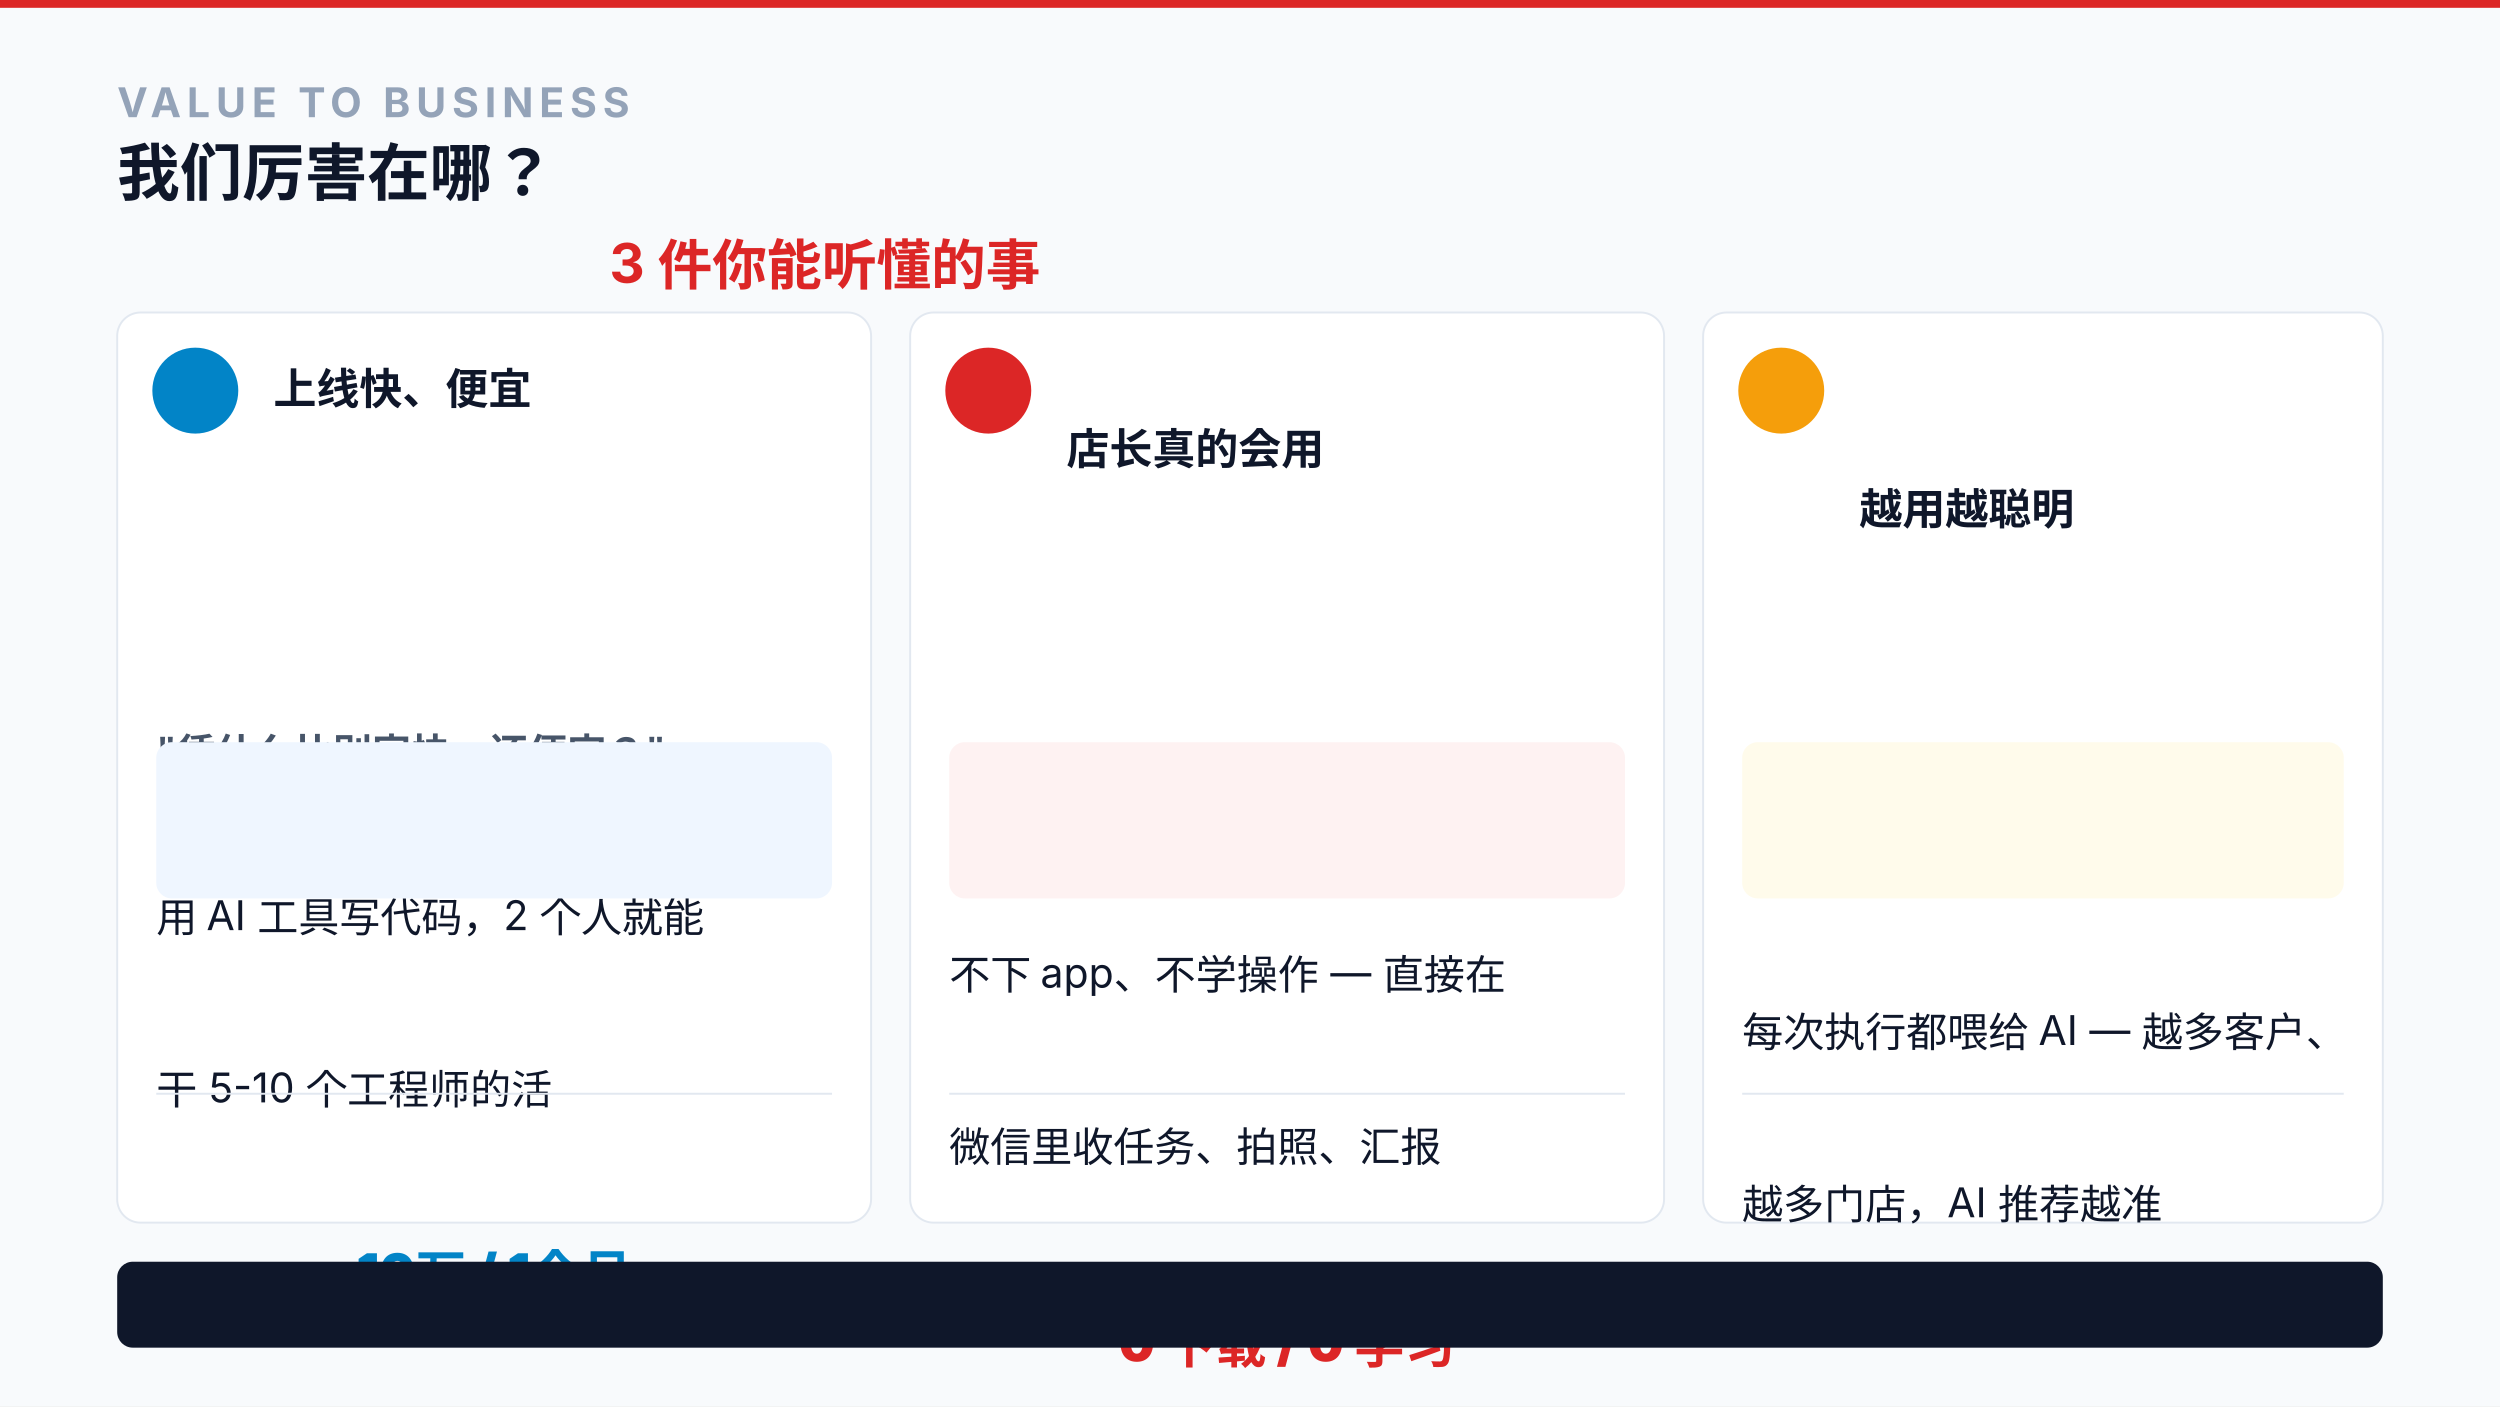
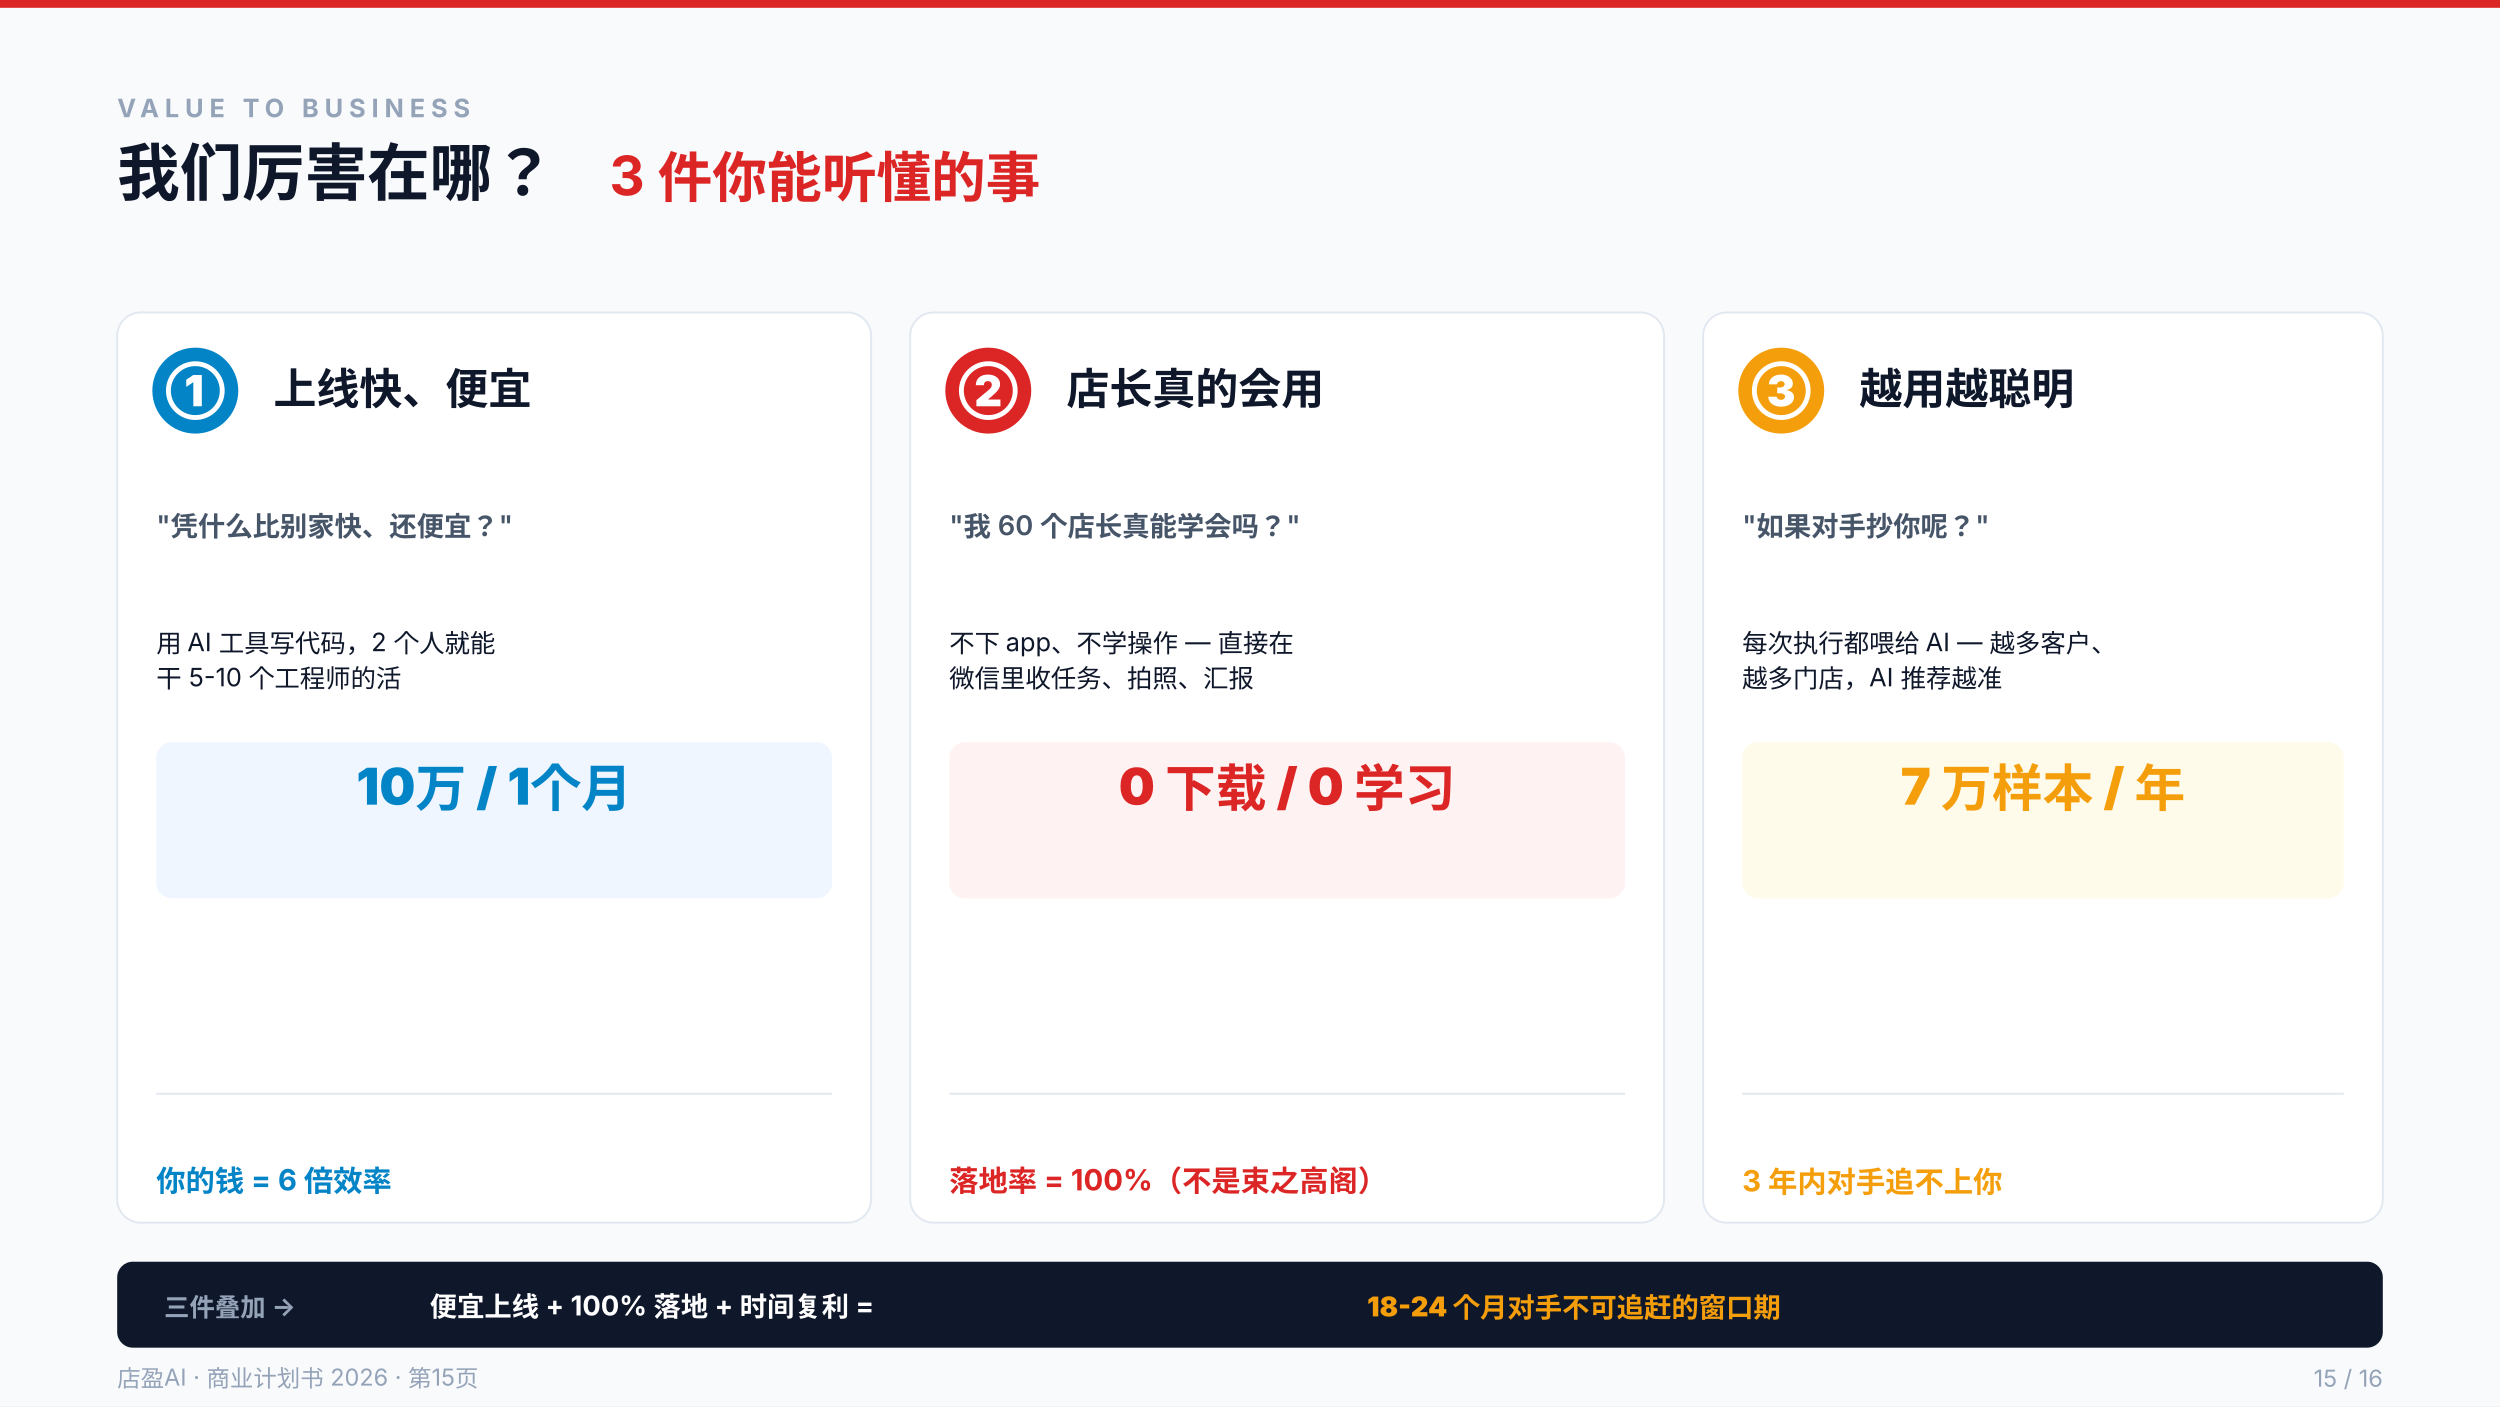
<svg xmlns="http://www.w3.org/2000/svg" width="1280" height="720" viewBox="0 0 1280 720">
  <rect width="1280" height="720" fill="#f8fafc" />
  <rect width="1280" height="4" fill="#dc2626" />
-   <text x="60" y="60" font-family="system-ui,-apple-system,PingFang SC,Microsoft YaHei,sans-serif" font-size="21" fill="#94a3b8" font-weight="700" letter-spacing="3">VALUE TO BUSINESS</text>
+   <text x="60" y="60" font-family="system-ui,-apple-system,PingFang SC,Microsoft YaHei,sans-serif" font-size="13" fill="#94a3b8" font-weight="700" letter-spacing="3">VALUE TO BUSINESS</text>
  <text x="60" y="100" font-family="system-ui,-apple-system,PingFang SC,Microsoft YaHei,sans-serif" font-size="32" font-weight="900" fill="#0f172a">我们厉害在哪？</text>
-   <text x="312" y="144.8" font-family="system-ui,-apple-system,PingFang SC,Microsoft YaHei,sans-serif" font-size="28" font-weight="700" fill="#dc2626">3 件你能听懂的事</text>
+   <text x="312" y="100" font-family="system-ui,-apple-system,PingFang SC,Microsoft YaHei,sans-serif" font-size="28" font-weight="700" fill="#dc2626">3 件你能听懂的事</text>
  <rect x="60" y="160" width="386" height="466" rx="12" fill="#ffffff" stroke="#e2e8f0" stroke-width="1" />
  <circle cx="100" cy="200" r="22" fill="#0284c7" />
-   <text x="100" y="299.4" font-family="system-ui,-apple-system,PingFang SC,Microsoft YaHei,sans-serif" font-size="22" font-weight="900" fill="#ffffff" text-anchor="middle">①</text>
+   <text x="100" y="208" font-family="system-ui,-apple-system,PingFang SC,Microsoft YaHei,sans-serif" font-size="22" font-weight="900" fill="#ffffff" text-anchor="middle">①</text>
  <text x="140" y="207" font-family="system-ui,-apple-system,PingFang SC,Microsoft YaHei,sans-serif" font-size="22" font-weight="900" fill="#0f172a">上线快、便宜</text>
-   <text x="80" y="391.8" font-family="system-ui,-apple-system,PingFang SC,Microsoft YaHei,sans-serif" font-size="20" fill="#475569" font-weight="600">"凭什么比别家快、还便宜？"</text>
-   <text x="80" y="477.2" font-family="system-ui,-apple-system,PingFang SC,Microsoft YaHei,sans-serif" font-size="21" fill="#0f172a">用 AI 工具写代码，2 个人就能</text>
-   <text x="80" y="565.4" font-family="system-ui,-apple-system,PingFang SC,Microsoft YaHei,sans-serif" font-size="21" fill="#0f172a">干 5-10 个工程师的活</text>
+   <text x="80" y="274" font-family="system-ui,-apple-system,PingFang SC,Microsoft YaHei,sans-serif" font-size="14" fill="#475569" font-weight="600">"凭什么比别家快、还便宜？"</text>
+   <text x="80" y="334" font-family="system-ui,-apple-system,PingFang SC,Microsoft YaHei,sans-serif" font-size="13" fill="#0f172a">用 AI 工具写代码，2 个人就能</text>
+   <text x="80" y="352" font-family="system-ui,-apple-system,PingFang SC,Microsoft YaHei,sans-serif" font-size="13" fill="#0f172a">干 5-10 个工程师的活</text>
  <rect x="80" y="380" width="346" height="80" rx="8" fill="#eff6ff" />
-   <text x="253" y="660.6" font-family="system-ui,-apple-system,PingFang SC,Microsoft YaHei,sans-serif" font-size="26" font-weight="900" fill="#0284c7" text-anchor="middle">10万 / 1个月</text>
+   <text x="253" y="412" font-family="system-ui,-apple-system,PingFang SC,Microsoft YaHei,sans-serif" font-size="26" font-weight="900" fill="#0284c7" text-anchor="middle">10万 / 1个月</text>
  <line x1="80" y1="560" x2="426" y2="560" stroke="#e2e8f0" stroke-width="1" />
+   <text x="80" y="610" font-family="system-ui,-apple-system,PingFang SC,Microsoft YaHei,sans-serif" font-size="15" font-weight="700" fill="#0284c7">你的钱 = 6 倍效率</text>
  <rect x="466" y="160" width="386" height="466" rx="12" fill="#ffffff" stroke="#e2e8f0" stroke-width="1" />
  <circle cx="506" cy="200" r="22" fill="#dc2626" />
-   <text x="506" y="330.2" font-family="system-ui,-apple-system,PingFang SC,Microsoft YaHei,sans-serif" font-size="22" font-weight="900" fill="#ffffff" text-anchor="middle">②</text>
-   <text x="546" y="237.8" font-family="system-ui,-apple-system,PingFang SC,Microsoft YaHei,sans-serif" font-size="22" font-weight="900" fill="#0f172a">店长真的会用</text>
-   <text x="486" y="419.8" font-family="system-ui,-apple-system,PingFang SC,Microsoft YaHei,sans-serif" font-size="20" fill="#475569" font-weight="600">"我 60 个店长真能学会吗？"</text>
-   <text x="486" y="506.6" font-family="system-ui,-apple-system,PingFang SC,Microsoft YaHei,sans-serif" font-size="21" fill="#0f172a">不下 app、不学操作 — 直接在</text>
-   <text x="486" y="594.8" font-family="system-ui,-apple-system,PingFang SC,Microsoft YaHei,sans-serif" font-size="21" fill="#0f172a">微信里收任务、拍照、汇报</text>
+   <text x="506" y="208" font-family="system-ui,-apple-system,PingFang SC,Microsoft YaHei,sans-serif" font-size="22" font-weight="900" fill="#ffffff" text-anchor="middle">②</text>
+   <text x="546" y="207" font-family="system-ui,-apple-system,PingFang SC,Microsoft YaHei,sans-serif" font-size="22" font-weight="900" fill="#0f172a">店长真的会用</text>
+   <text x="486" y="274" font-family="system-ui,-apple-system,PingFang SC,Microsoft YaHei,sans-serif" font-size="14" fill="#475569" font-weight="600">"我 60 个店长真能学会吗？"</text>
+   <text x="486" y="334" font-family="system-ui,-apple-system,PingFang SC,Microsoft YaHei,sans-serif" font-size="13" fill="#0f172a">不下 app、不学操作 — 直接在</text>
+   <text x="486" y="352" font-family="system-ui,-apple-system,PingFang SC,Microsoft YaHei,sans-serif" font-size="13" fill="#0f172a">微信里收任务、拍照、汇报</text>
  <rect x="486" y="380" width="346" height="80" rx="8" fill="#fef2f2" />
-   <text x="659" y="697" font-family="system-ui,-apple-system,PingFang SC,Microsoft YaHei,sans-serif" font-size="26" font-weight="900" fill="#dc2626" text-anchor="middle">0 下载 / 0 学习</text>
+   <text x="659" y="412" font-family="system-ui,-apple-system,PingFang SC,Microsoft YaHei,sans-serif" font-size="26" font-weight="900" fill="#dc2626" text-anchor="middle">0 下载 / 0 学习</text>
  <line x1="486" y1="560" x2="832" y2="560" stroke="#e2e8f0" stroke-width="1" />
+   <text x="486" y="610" font-family="system-ui,-apple-system,PingFang SC,Microsoft YaHei,sans-serif" font-size="15" font-weight="700" fill="#dc2626">落地率 = 100%（不是束之高阁）</text>
  <rect x="872" y="160" width="348" height="466" rx="12" fill="#ffffff" stroke="#e2e8f0" stroke-width="1" />
  <circle cx="912" cy="200" r="22" fill="#f59e0b" />
-   <text x="912" y="361" font-family="system-ui,-apple-system,PingFang SC,Microsoft YaHei,sans-serif" font-size="22" font-weight="900" fill="#ffffff" text-anchor="middle">③</text>
-   <text x="952" y="268.6" font-family="system-ui,-apple-system,PingFang SC,Microsoft YaHei,sans-serif" font-size="22" font-weight="900" fill="#0f172a">越用越聪明</text>
-   <text x="892" y="447.8" font-family="system-ui,-apple-system,PingFang SC,Microsoft YaHei,sans-serif" font-size="20" fill="#475569" font-weight="600">"如果对手抄你呢？"</text>
-   <text x="892" y="536" font-family="system-ui,-apple-system,PingFang SC,Microsoft YaHei,sans-serif" font-size="21" fill="#0f172a">每次执行都喂给 AI — 越多客户、</text>
-   <text x="892" y="624.2" font-family="system-ui,-apple-system,PingFang SC,Microsoft YaHei,sans-serif" font-size="21" fill="#0f172a">越多门店，AI 推荐越准</text>
+   <text x="912" y="208" font-family="system-ui,-apple-system,PingFang SC,Microsoft YaHei,sans-serif" font-size="22" font-weight="900" fill="#ffffff" text-anchor="middle">③</text>
+   <text x="952" y="207" font-family="system-ui,-apple-system,PingFang SC,Microsoft YaHei,sans-serif" font-size="22" font-weight="900" fill="#0f172a">越用越聪明</text>
+   <text x="892" y="274" font-family="system-ui,-apple-system,PingFang SC,Microsoft YaHei,sans-serif" font-size="14" fill="#475569" font-weight="600">"如果对手抄你呢？"</text>
+   <text x="892" y="334" font-family="system-ui,-apple-system,PingFang SC,Microsoft YaHei,sans-serif" font-size="13" fill="#0f172a">每次执行都喂给 AI — 越多客户、</text>
+   <text x="892" y="352" font-family="system-ui,-apple-system,PingFang SC,Microsoft YaHei,sans-serif" font-size="13" fill="#0f172a">越多门店，AI 推荐越准</text>
  <rect x="892" y="380" width="308" height="80" rx="8" fill="#fffbeb" />
+   <text x="1046" y="412" font-family="system-ui,-apple-system,PingFang SC,Microsoft YaHei,sans-serif" font-size="26" font-weight="900" fill="#f59e0b" text-anchor="middle">7 万样本 / 年</text>
  <line x1="892" y1="560" x2="1200" y2="560" stroke="#e2e8f0" stroke-width="1" />
+   <text x="892" y="610" font-family="system-ui,-apple-system,PingFang SC,Microsoft YaHei,sans-serif" font-size="15" font-weight="700" fill="#f59e0b">3 年内对手追不上你</text>
  <rect x="60" y="646" width="1160" height="44" rx="8" fill="#0f172a" />
+   <text x="84" y="674" font-family="system-ui,-apple-system,PingFang SC,Microsoft YaHei,sans-serif" font-size="13" fill="#94a3b8" font-weight="700">三件叠加 →</text>
+   <text x="220" y="674" font-family="system-ui,-apple-system,PingFang SC,Microsoft YaHei,sans-serif" font-size="14" fill="#ffffff" font-weight="700">便宜上线 + 100% 落地 + 时间复利 = </text>
+   <text x="700" y="674" font-family="system-ui,-apple-system,PingFang SC,Microsoft YaHei,sans-serif" font-size="14" fill="#f59e0b" font-weight="900">18-24 个月对手不可追赶的窗口期</text>
+   <text x="60" y="710" font-family="system-ui,-apple-system" font-size="12" fill="#94a3b8">店盈AI · 商业计划书 2026 · 第15页</text>
+   <text x="1220" y="710" font-family="system-ui,-apple-system" font-size="12" fill="#94a3b8" text-anchor="end">15 / 16</text>
</svg>
